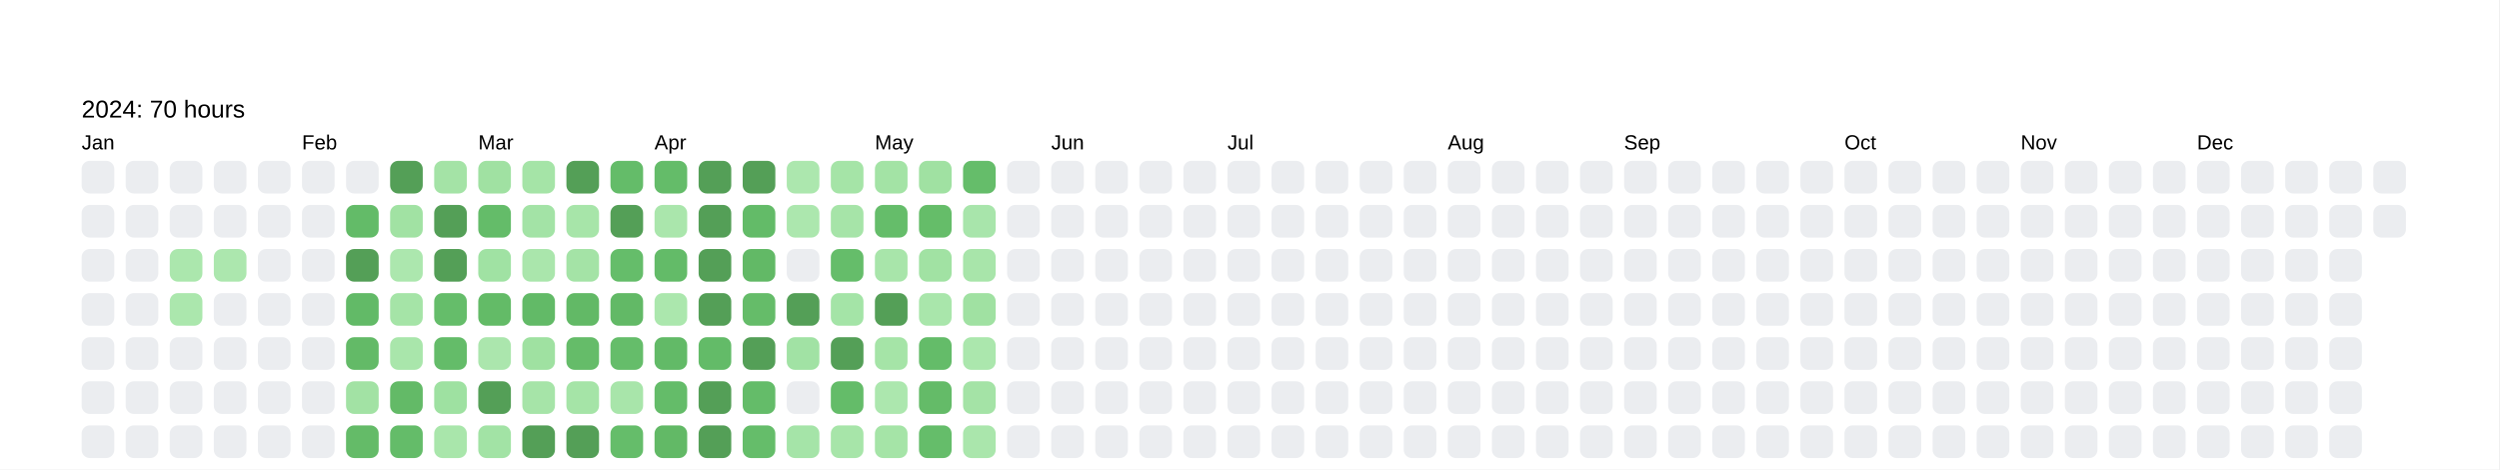
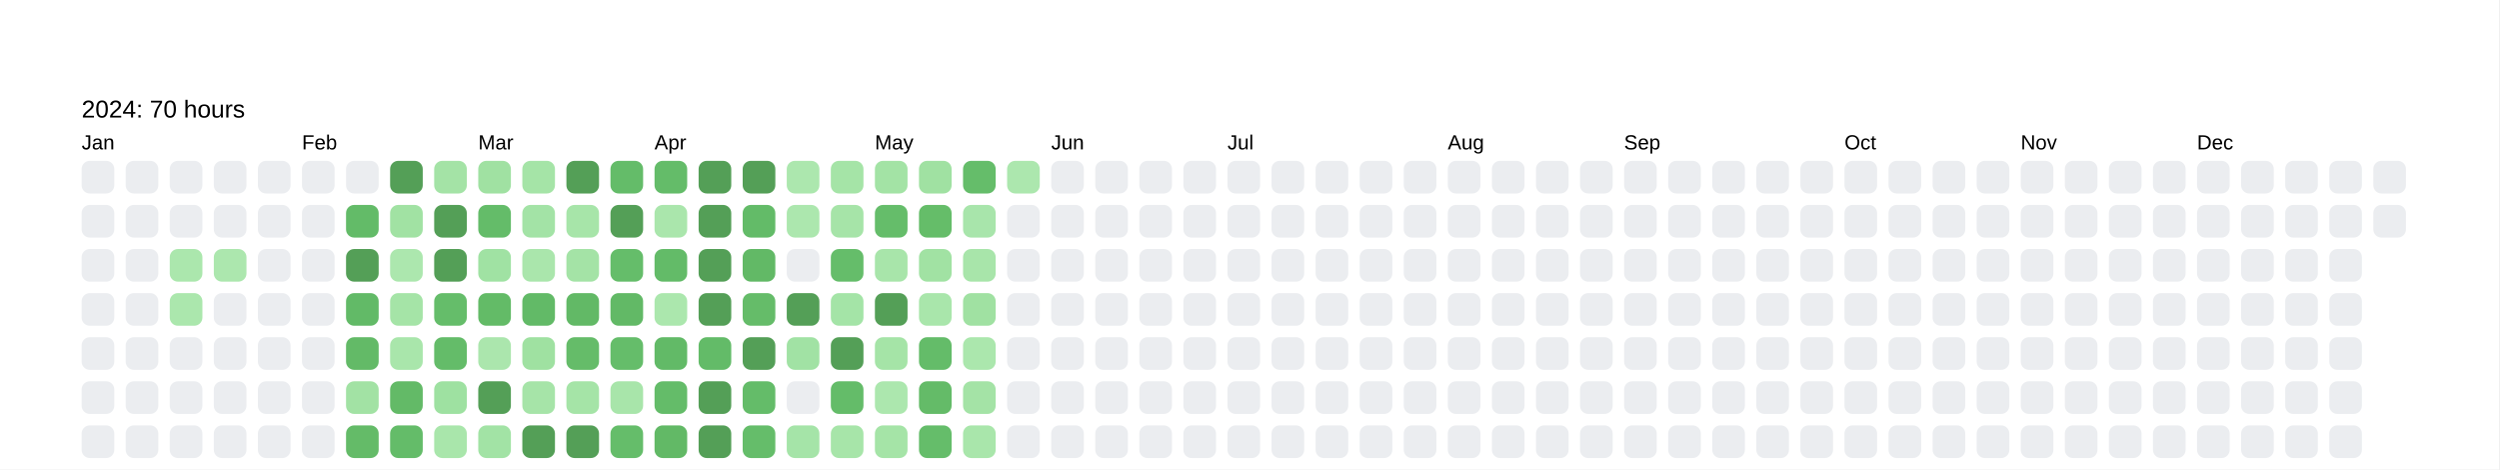
<svg xmlns="http://www.w3.org/2000/svg" baseProfile="full" height="57.5mm" version="1.1" viewBox="0,0,306.2,57.5" width="306.2mm">
  <defs />
  <rect fill="#FFFFFF" height="57.5" width="306.2" x="0" y="0" />
  <text fill="#000000" style="font-size:6px; font-family:Arial; font-weight:bold;" x="10" y="10" />
  <text fill="#000000" style="font-size:3px; font-family:Arial;" x="10" y="14.4">2024: 70 hours</text>
  <text fill="#000000" style="font-size:2.5px; font-family:Arial" x="10" y="18.3">Jan</text>
  <rect fill="#EBEDF0" height="4" rx="1" ry="1" width="4" x="10" y="19.7" />
  <rect fill="#EBEDF0" height="4" rx="1" ry="1" width="4" x="10" y="25.1" />
  <rect fill="#EBEDF0" height="4" rx="1" ry="1" width="4" x="10" y="30.5" />
  <rect fill="#EBEDF0" height="4" rx="1" ry="1" width="4" x="10" y="35.9" />
  <rect fill="#EBEDF0" height="4" rx="1" ry="1" width="4" x="10" y="41.3" />
  <rect fill="#EBEDF0" height="4" rx="1" ry="1" width="4" x="10" y="46.7" />
  <rect fill="#EBEDF0" height="4" rx="1" ry="1" width="4" x="10" y="52.1" />
  <rect fill="#EBEDF0" height="4" rx="1" ry="1" width="4" x="15.4" y="19.7" />
  <rect fill="#EBEDF0" height="4" rx="1" ry="1" width="4" x="15.4" y="25.1" />
  <rect fill="#EBEDF0" height="4" rx="1" ry="1" width="4" x="15.4" y="30.5" />
  <rect fill="#EBEDF0" height="4" rx="1" ry="1" width="4" x="15.4" y="35.9" />
  <rect fill="#EBEDF0" height="4" rx="1" ry="1" width="4" x="15.4" y="41.3" />
  <rect fill="#EBEDF0" height="4" rx="1" ry="1" width="4" x="15.4" y="46.7" />
  <rect fill="#EBEDF0" height="4" rx="1" ry="1" width="4" x="15.4" y="52.1" />
  <rect fill="#EBEDF0" height="4" rx="1" ry="1" width="4" x="20.8" y="19.7" />
  <rect fill="#EBEDF0" height="4" rx="1" ry="1" width="4" x="20.8" y="25.1" />
  <rect fill="#abe7ad" height="4" rx="1" ry="1" width="4" x="20.8" y="30.5" />
  <rect fill="#abe7ad" height="4" rx="1" ry="1" width="4" x="20.8" y="35.9" />
  <rect fill="#EBEDF0" height="4" rx="1" ry="1" width="4" x="20.8" y="41.3" />
  <rect fill="#EBEDF0" height="4" rx="1" ry="1" width="4" x="20.8" y="46.7" />
  <rect fill="#EBEDF0" height="4" rx="1" ry="1" width="4" x="20.8" y="52.1" />
  <rect fill="#EBEDF0" height="4" rx="1" ry="1" width="4" x="26.2" y="19.7" />
  <rect fill="#EBEDF0" height="4" rx="1" ry="1" width="4" x="26.2" y="25.1" />
  <rect fill="#ace7ae" height="4" rx="1" ry="1" width="4" x="26.2" y="30.5" />
  <rect fill="#EBEDF0" height="4" rx="1" ry="1" width="4" x="26.2" y="35.9" />
  <rect fill="#EBEDF0" height="4" rx="1" ry="1" width="4" x="26.2" y="41.3" />
  <rect fill="#EBEDF0" height="4" rx="1" ry="1" width="4" x="26.2" y="46.7" />
  <rect fill="#EBEDF0" height="4" rx="1" ry="1" width="4" x="26.2" y="52.1" />
  <rect fill="#EBEDF0" height="4" rx="1" ry="1" width="4" x="31.6" y="19.7" />
  <rect fill="#EBEDF0" height="4" rx="1" ry="1" width="4" x="31.6" y="25.1" />
  <rect fill="#EBEDF0" height="4" rx="1" ry="1" width="4" x="31.6" y="30.5" />
  <rect fill="#EBEDF0" height="4" rx="1" ry="1" width="4" x="31.6" y="35.9" />
  <rect fill="#EBEDF0" height="4" rx="1" ry="1" width="4" x="31.6" y="41.3" />
  <rect fill="#EBEDF0" height="4" rx="1" ry="1" width="4" x="31.6" y="46.7" />
  <rect fill="#EBEDF0" height="4" rx="1" ry="1" width="4" x="31.6" y="52.1" />
  <text fill="#000000" style="font-size:2.5px; font-family:Arial" x="37.0" y="18.3">Feb</text>
  <rect fill="#EBEDF0" height="4" rx="1" ry="1" width="4" x="37.0" y="19.7" />
  <rect fill="#EBEDF0" height="4" rx="1" ry="1" width="4" x="37.0" y="25.1" />
  <rect fill="#EBEDF0" height="4" rx="1" ry="1" width="4" x="37.0" y="30.5" />
  <rect fill="#EBEDF0" height="4" rx="1" ry="1" width="4" x="37.0" y="35.9" />
  <rect fill="#EBEDF0" height="4" rx="1" ry="1" width="4" x="37.0" y="41.3" />
  <rect fill="#EBEDF0" height="4" rx="1" ry="1" width="4" x="37.0" y="46.7" />
  <rect fill="#EBEDF0" height="4" rx="1" ry="1" width="4" x="37.0" y="52.1" />
  <rect fill="#EBEDF0" height="4" rx="1" ry="1" width="4" x="42.4" y="19.7" />
  <rect fill="#63bb68" height="4" rx="1" ry="1" width="4" x="42.4" y="25.1" />
  <rect fill="#549F57" height="4" rx="1" ry="1" width="4" x="42.4" y="30.5" />
  <rect fill="#62ba67" height="4" rx="1" ry="1" width="4" x="42.4" y="35.9" />
  <rect fill="#63ba67" height="4" rx="1" ry="1" width="4" x="42.4" y="41.3" />
  <rect fill="#a2e2a4" height="4" rx="1" ry="1" width="4" x="42.4" y="46.7" />
  <rect fill="#64bb68" height="4" rx="1" ry="1" width="4" x="42.4" y="52.1" />
  <rect fill="#549F57" height="4" rx="1" ry="1" width="4" x="47.8" y="19.7" />
  <rect fill="#a1e2a3" height="4" rx="1" ry="1" width="4" x="47.8" y="25.1" />
  <rect fill="#ace7ae" height="4" rx="1" ry="1" width="4" x="47.8" y="30.5" />
  <rect fill="#a5e4a7" height="4" rx="1" ry="1" width="4" x="47.8" y="35.9" />
  <rect fill="#a9e6ab" height="4" rx="1" ry="1" width="4" x="47.8" y="41.3" />
  <rect fill="#63ba67" height="4" rx="1" ry="1" width="4" x="47.8" y="46.7" />
  <rect fill="#64bc69" height="4" rx="1" ry="1" width="4" x="47.8" y="52.1" />
  <rect fill="#a4e3a6" height="4" rx="1" ry="1" width="4" x="53.2" y="19.7" />
  <rect fill="#549F57" height="4" rx="1" ry="1" width="4" x="53.2" y="25.1" />
  <rect fill="#549F57" height="4" rx="1" ry="1" width="4" x="53.2" y="30.5" />
  <rect fill="#65bd6a" height="4" rx="1" ry="1" width="4" x="53.2" y="35.9" />
  <rect fill="#64bc69" height="4" rx="1" ry="1" width="4" x="53.2" y="41.3" />
  <rect fill="#9ee1a1" height="4" rx="1" ry="1" width="4" x="53.2" y="46.7" />
  <rect fill="#a9e6ab" height="4" rx="1" ry="1" width="4" x="53.2" y="52.1" />
  <text fill="#000000" style="font-size:2.5px; font-family:Arial" x="58.6" y="18.3">Mar</text>
  <rect fill="#a0e1a2" height="4" rx="1" ry="1" width="4" x="58.6" y="19.7" />
  <rect fill="#64bc69" height="4" rx="1" ry="1" width="4" x="58.6" y="25.1" />
  <rect fill="#a0e2a3" height="4" rx="1" ry="1" width="4" x="58.6" y="30.5" />
  <rect fill="#63bb67" height="4" rx="1" ry="1" width="4" x="58.6" y="35.9" />
  <rect fill="#abe6ad" height="4" rx="1" ry="1" width="4" x="58.6" y="41.3" />
  <rect fill="#549F57" height="4" rx="1" ry="1" width="4" x="58.6" y="46.7" />
  <rect fill="#a2e3a5" height="4" rx="1" ry="1" width="4" x="58.6" y="52.1" />
  <rect fill="#a5e4a7" height="4" rx="1" ry="1" width="4" x="64" y="19.7" />
  <rect fill="#a3e3a6" height="4" rx="1" ry="1" width="4" x="64" y="25.1" />
  <rect fill="#aae6ac" height="4" rx="1" ry="1" width="4" x="64" y="30.5" />
  <rect fill="#62ba67" height="4" rx="1" ry="1" width="4" x="64" y="35.9" />
  <rect fill="#9fe1a1" height="4" rx="1" ry="1" width="4" x="64" y="41.3" />
  <rect fill="#a6e4a8" height="4" rx="1" ry="1" width="4" x="64" y="46.7" />
  <rect fill="#549F57" height="4" rx="1" ry="1" width="4" x="64" y="52.1" />
  <rect fill="#549F57" height="4" rx="1" ry="1" width="4" x="69.4" y="19.7" />
  <rect fill="#a7e5a9" height="4" rx="1" ry="1" width="4" x="69.4" y="25.1" />
  <rect fill="#a4e3a6" height="4" rx="1" ry="1" width="4" x="69.4" y="30.5" />
  <rect fill="#62b966" height="4" rx="1" ry="1" width="4" x="69.4" y="35.9" />
  <rect fill="#65bc69" height="4" rx="1" ry="1" width="4" x="69.4" y="41.3" />
  <rect fill="#a5e4a7" height="4" rx="1" ry="1" width="4" x="69.4" y="46.7" />
  <rect fill="#549F57" height="4" rx="1" ry="1" width="4" x="69.4" y="52.1" />
  <rect fill="#64bc69" height="4" rx="1" ry="1" width="4" x="74.8" y="19.7" />
  <rect fill="#549F57" height="4" rx="1" ry="1" width="4" x="74.8" y="25.1" />
  <rect fill="#65bd6a" height="4" rx="1" ry="1" width="4" x="74.8" y="30.5" />
  <rect fill="#62b966" height="4" rx="1" ry="1" width="4" x="74.8" y="35.9" />
  <rect fill="#65bd6a" height="4" rx="1" ry="1" width="4" x="74.8" y="41.3" />
  <rect fill="#a8e5aa" height="4" rx="1" ry="1" width="4" x="74.8" y="46.7" />
  <rect fill="#65bd6a" height="4" rx="1" ry="1" width="4" x="74.8" y="52.1" />
  <text fill="#000000" style="font-size:2.5px; font-family:Arial" x="80.2" y="18.3">Apr</text>
  <rect fill="#64bc69" height="4" rx="1" ry="1" width="4" x="80.2" y="19.7" />
  <rect fill="#aae6ac" height="4" rx="1" ry="1" width="4" x="80.2" y="25.1" />
  <rect fill="#63bb68" height="4" rx="1" ry="1" width="4" x="80.2" y="30.5" />
  <rect fill="#abe7ad" height="4" rx="1" ry="1" width="4" x="80.2" y="35.9" />
  <rect fill="#62ba67" height="4" rx="1" ry="1" width="4" x="80.2" y="41.3" />
  <rect fill="#64bc69" height="4" rx="1" ry="1" width="4" x="80.2" y="46.7" />
  <rect fill="#62b966" height="4" rx="1" ry="1" width="4" x="80.2" y="52.1" />
  <rect fill="#549F57" height="4" rx="1" ry="1" width="4" x="85.6" y="19.7" />
  <rect fill="#549F57" height="4" rx="1" ry="1" width="4" x="85.6" y="25.1" />
  <rect fill="#549F57" height="4" rx="1" ry="1" width="4" x="85.6" y="30.5" />
  <rect fill="#549F57" height="4" rx="1" ry="1" width="4" x="85.6" y="35.9" />
  <rect fill="#63bb68" height="4" rx="1" ry="1" width="4" x="85.6" y="41.3" />
  <rect fill="#549F57" height="4" rx="1" ry="1" width="4" x="85.6" y="46.7" />
  <rect fill="#549F57" height="4" rx="1" ry="1" width="4" x="85.6" y="52.1" />
  <rect fill="#549F57" height="4" rx="1" ry="1" width="4" x="91" y="19.7" />
  <rect fill="#63bb68" height="4" rx="1" ry="1" width="4" x="91" y="25.1" />
  <rect fill="#62b966" height="4" rx="1" ry="1" width="4" x="91" y="30.5" />
  <rect fill="#65bc69" height="4" rx="1" ry="1" width="4" x="91" y="35.9" />
  <rect fill="#549F57" height="4" rx="1" ry="1" width="4" x="91" y="41.3" />
  <rect fill="#64bc69" height="4" rx="1" ry="1" width="4" x="91" y="46.7" />
  <rect fill="#65bd6a" height="4" rx="1" ry="1" width="4" x="91" y="52.1" />
  <rect fill="#ace7ae" height="4" rx="1" ry="1" width="4" x="96.4" y="19.7" />
  <rect fill="#ace7ae" height="4" rx="1" ry="1" width="4" x="96.4" y="25.1" />
  <rect fill="#EBEDF0" height="4" rx="1" ry="1" width="4" x="96.4" y="30.5" />
  <rect fill="#549F57" height="4" rx="1" ry="1" width="4" x="96.4" y="35.9" />
  <rect fill="#a1e2a4" height="4" rx="1" ry="1" width="4" x="96.4" y="41.3" />
  <rect fill="#EBEDF0" height="4" rx="1" ry="1" width="4" x="96.4" y="46.7" />
  <rect fill="#a5e4a8" height="4" rx="1" ry="1" width="4" x="96.4" y="52.1" />
  <rect fill="#a5e4a7" height="4" rx="1" ry="1" width="4" x="101.8" y="19.7" />
  <rect fill="#a6e4a8" height="4" rx="1" ry="1" width="4" x="101.8" y="25.1" />
  <rect fill="#65bd6a" height="4" rx="1" ry="1" width="4" x="101.8" y="30.5" />
  <rect fill="#a4e4a7" height="4" rx="1" ry="1" width="4" x="101.8" y="35.9" />
  <rect fill="#549F57" height="4" rx="1" ry="1" width="4" x="101.8" y="41.3" />
  <rect fill="#64bc69" height="4" rx="1" ry="1" width="4" x="101.8" y="46.7" />
  <rect fill="#a7e5a9" height="4" rx="1" ry="1" width="4" x="101.8" y="52.1" />
  <text fill="#000000" style="font-size:2.5px; font-family:Arial" x="107.2" y="18.3">May</text>
  <rect fill="#a3e3a5" height="4" rx="1" ry="1" width="4" x="107.2" y="19.7" />
  <rect fill="#65bd6a" height="4" rx="1" ry="1" width="4" x="107.2" y="25.1" />
  <rect fill="#a8e5aa" height="4" rx="1" ry="1" width="4" x="107.2" y="30.5" />
  <rect fill="#549F57" height="4" rx="1" ry="1" width="4" x="107.2" y="35.9" />
  <rect fill="#a5e4a7" height="4" rx="1" ry="1" width="4" x="107.2" y="41.3" />
  <rect fill="#ace7ae" height="4" rx="1" ry="1" width="4" x="107.2" y="46.7" />
  <rect fill="#a5e4a7" height="4" rx="1" ry="1" width="4" x="107.2" y="52.1" />
  <rect fill="#a0e1a2" height="4" rx="1" ry="1" width="4" x="112.6" y="19.7" />
  <rect fill="#65bd69" height="4" rx="1" ry="1" width="4" x="112.6" y="25.1" />
  <rect fill="#a1e2a3" height="4" rx="1" ry="1" width="4" x="112.6" y="30.5" />
  <rect fill="#a9e6ab" height="4" rx="1" ry="1" width="4" x="112.6" y="35.9" />
  <rect fill="#64bc69" height="4" rx="1" ry="1" width="4" x="112.6" y="41.3" />
  <rect fill="#64bb68" height="4" rx="1" ry="1" width="4" x="112.6" y="46.7" />
  <rect fill="#65bd6a" height="4" rx="1" ry="1" width="4" x="112.6" y="52.1" />
  <rect fill="#65bd6a" height="4" rx="1" ry="1" width="4" x="118" y="19.7" />
  <rect fill="#a8e5ab" height="4" rx="1" ry="1" width="4" x="118" y="25.1" />
  <rect fill="#a8e5aa" height="4" rx="1" ry="1" width="4" x="118" y="30.5" />
  <rect fill="#a0e1a2" height="4" rx="1" ry="1" width="4" x="118" y="35.9" />
  <rect fill="#abe7ad" height="4" rx="1" ry="1" width="4" x="118" y="41.3" />
  <rect fill="#a4e3a6" height="4" rx="1" ry="1" width="4" x="118" y="46.7" />
-   <rect fill="#aae6ac" height="4" rx="1" ry="1" width="4" x="118" y="52.1" />
-   <rect fill="#EBEDF0" height="4" rx="1" ry="1" width="4" x="123.4" y="19.7" />
+   <rect fill="#a9e6ab" height="4" rx="1" ry="1" width="4" x="118" y="52.1" />
+   <rect fill="#ace7ae" height="4" rx="1" ry="1" width="4" x="123.4" y="19.7" />
  <rect fill="#EBEDF0" height="4" rx="1" ry="1" width="4" x="123.4" y="25.1" />
  <rect fill="#EBEDF0" height="4" rx="1" ry="1" width="4" x="123.4" y="30.5" />
  <rect fill="#EBEDF0" height="4" rx="1" ry="1" width="4" x="123.4" y="35.9" />
  <rect fill="#EBEDF0" height="4" rx="1" ry="1" width="4" x="123.4" y="41.3" />
  <rect fill="#EBEDF0" height="4" rx="1" ry="1" width="4" x="123.4" y="46.7" />
  <rect fill="#EBEDF0" height="4" rx="1" ry="1" width="4" x="123.4" y="52.1" />
  <text fill="#000000" style="font-size:2.5px; font-family:Arial" x="128.8" y="18.3">Jun</text>
  <rect fill="#EBEDF0" height="4" rx="1" ry="1" width="4" x="128.8" y="19.7" />
  <rect fill="#EBEDF0" height="4" rx="1" ry="1" width="4" x="128.8" y="25.1" />
  <rect fill="#EBEDF0" height="4" rx="1" ry="1" width="4" x="128.8" y="30.5" />
  <rect fill="#EBEDF0" height="4" rx="1" ry="1" width="4" x="128.8" y="35.9" />
  <rect fill="#EBEDF0" height="4" rx="1" ry="1" width="4" x="128.8" y="41.3" />
  <rect fill="#EBEDF0" height="4" rx="1" ry="1" width="4" x="128.8" y="46.7" />
  <rect fill="#EBEDF0" height="4" rx="1" ry="1" width="4" x="128.8" y="52.1" />
  <rect fill="#EBEDF0" height="4" rx="1" ry="1" width="4" x="134.2" y="19.7" />
  <rect fill="#EBEDF0" height="4" rx="1" ry="1" width="4" x="134.2" y="25.1" />
  <rect fill="#EBEDF0" height="4" rx="1" ry="1" width="4" x="134.2" y="30.5" />
  <rect fill="#EBEDF0" height="4" rx="1" ry="1" width="4" x="134.2" y="35.9" />
  <rect fill="#EBEDF0" height="4" rx="1" ry="1" width="4" x="134.2" y="41.3" />
  <rect fill="#EBEDF0" height="4" rx="1" ry="1" width="4" x="134.2" y="46.7" />
  <rect fill="#EBEDF0" height="4" rx="1" ry="1" width="4" x="134.2" y="52.1" />
  <rect fill="#EBEDF0" height="4" rx="1" ry="1" width="4" x="139.6" y="19.7" />
  <rect fill="#EBEDF0" height="4" rx="1" ry="1" width="4" x="139.6" y="25.1" />
  <rect fill="#EBEDF0" height="4" rx="1" ry="1" width="4" x="139.6" y="30.5" />
  <rect fill="#EBEDF0" height="4" rx="1" ry="1" width="4" x="139.6" y="35.9" />
  <rect fill="#EBEDF0" height="4" rx="1" ry="1" width="4" x="139.6" y="41.3" />
  <rect fill="#EBEDF0" height="4" rx="1" ry="1" width="4" x="139.6" y="46.7" />
  <rect fill="#EBEDF0" height="4" rx="1" ry="1" width="4" x="139.6" y="52.1" />
  <rect fill="#EBEDF0" height="4" rx="1" ry="1" width="4" x="145" y="19.7" />
  <rect fill="#EBEDF0" height="4" rx="1" ry="1" width="4" x="145" y="25.1" />
  <rect fill="#EBEDF0" height="4" rx="1" ry="1" width="4" x="145" y="30.5" />
  <rect fill="#EBEDF0" height="4" rx="1" ry="1" width="4" x="145" y="35.9" />
  <rect fill="#EBEDF0" height="4" rx="1" ry="1" width="4" x="145" y="41.3" />
  <rect fill="#EBEDF0" height="4" rx="1" ry="1" width="4" x="145" y="46.7" />
  <rect fill="#EBEDF0" height="4" rx="1" ry="1" width="4" x="145" y="52.1" />
  <text fill="#000000" style="font-size:2.5px; font-family:Arial" x="150.4" y="18.3">Jul</text>
  <rect fill="#EBEDF0" height="4" rx="1" ry="1" width="4" x="150.4" y="19.7" />
  <rect fill="#EBEDF0" height="4" rx="1" ry="1" width="4" x="150.4" y="25.1" />
  <rect fill="#EBEDF0" height="4" rx="1" ry="1" width="4" x="150.4" y="30.5" />
  <rect fill="#EBEDF0" height="4" rx="1" ry="1" width="4" x="150.4" y="35.9" />
  <rect fill="#EBEDF0" height="4" rx="1" ry="1" width="4" x="150.4" y="41.3" />
  <rect fill="#EBEDF0" height="4" rx="1" ry="1" width="4" x="150.4" y="46.7" />
  <rect fill="#EBEDF0" height="4" rx="1" ry="1" width="4" x="150.4" y="52.1" />
  <rect fill="#EBEDF0" height="4" rx="1" ry="1" width="4" x="155.8" y="19.7" />
  <rect fill="#EBEDF0" height="4" rx="1" ry="1" width="4" x="155.8" y="25.1" />
  <rect fill="#EBEDF0" height="4" rx="1" ry="1" width="4" x="155.8" y="30.5" />
  <rect fill="#EBEDF0" height="4" rx="1" ry="1" width="4" x="155.8" y="35.9" />
  <rect fill="#EBEDF0" height="4" rx="1" ry="1" width="4" x="155.8" y="41.3" />
  <rect fill="#EBEDF0" height="4" rx="1" ry="1" width="4" x="155.8" y="46.7" />
  <rect fill="#EBEDF0" height="4" rx="1" ry="1" width="4" x="155.8" y="52.1" />
  <rect fill="#EBEDF0" height="4" rx="1" ry="1" width="4" x="161.2" y="19.7" />
  <rect fill="#EBEDF0" height="4" rx="1" ry="1" width="4" x="161.2" y="25.1" />
  <rect fill="#EBEDF0" height="4" rx="1" ry="1" width="4" x="161.2" y="30.5" />
  <rect fill="#EBEDF0" height="4" rx="1" ry="1" width="4" x="161.2" y="35.9" />
  <rect fill="#EBEDF0" height="4" rx="1" ry="1" width="4" x="161.2" y="41.3" />
  <rect fill="#EBEDF0" height="4" rx="1" ry="1" width="4" x="161.2" y="46.7" />
  <rect fill="#EBEDF0" height="4" rx="1" ry="1" width="4" x="161.2" y="52.1" />
  <rect fill="#EBEDF0" height="4" rx="1" ry="1" width="4" x="166.6" y="19.7" />
  <rect fill="#EBEDF0" height="4" rx="1" ry="1" width="4" x="166.6" y="25.1" />
  <rect fill="#EBEDF0" height="4" rx="1" ry="1" width="4" x="166.6" y="30.5" />
  <rect fill="#EBEDF0" height="4" rx="1" ry="1" width="4" x="166.6" y="35.9" />
  <rect fill="#EBEDF0" height="4" rx="1" ry="1" width="4" x="166.6" y="41.3" />
  <rect fill="#EBEDF0" height="4" rx="1" ry="1" width="4" x="166.6" y="46.7" />
  <rect fill="#EBEDF0" height="4" rx="1" ry="1" width="4" x="166.6" y="52.1" />
  <rect fill="#EBEDF0" height="4" rx="1" ry="1" width="4" x="172" y="19.7" />
  <rect fill="#EBEDF0" height="4" rx="1" ry="1" width="4" x="172" y="25.1" />
  <rect fill="#EBEDF0" height="4" rx="1" ry="1" width="4" x="172" y="30.5" />
  <rect fill="#EBEDF0" height="4" rx="1" ry="1" width="4" x="172" y="35.9" />
  <rect fill="#EBEDF0" height="4" rx="1" ry="1" width="4" x="172" y="41.3" />
  <rect fill="#EBEDF0" height="4" rx="1" ry="1" width="4" x="172" y="46.7" />
  <rect fill="#EBEDF0" height="4" rx="1" ry="1" width="4" x="172" y="52.1" />
  <text fill="#000000" style="font-size:2.5px; font-family:Arial" x="177.4" y="18.3">Aug</text>
  <rect fill="#EBEDF0" height="4" rx="1" ry="1" width="4" x="177.4" y="19.7" />
  <rect fill="#EBEDF0" height="4" rx="1" ry="1" width="4" x="177.4" y="25.1" />
  <rect fill="#EBEDF0" height="4" rx="1" ry="1" width="4" x="177.4" y="30.5" />
  <rect fill="#EBEDF0" height="4" rx="1" ry="1" width="4" x="177.4" y="35.9" />
  <rect fill="#EBEDF0" height="4" rx="1" ry="1" width="4" x="177.4" y="41.3" />
  <rect fill="#EBEDF0" height="4" rx="1" ry="1" width="4" x="177.4" y="46.7" />
  <rect fill="#EBEDF0" height="4" rx="1" ry="1" width="4" x="177.4" y="52.1" />
  <rect fill="#EBEDF0" height="4" rx="1" ry="1" width="4" x="182.8" y="19.7" />
  <rect fill="#EBEDF0" height="4" rx="1" ry="1" width="4" x="182.8" y="25.1" />
  <rect fill="#EBEDF0" height="4" rx="1" ry="1" width="4" x="182.8" y="30.5" />
  <rect fill="#EBEDF0" height="4" rx="1" ry="1" width="4" x="182.8" y="35.9" />
  <rect fill="#EBEDF0" height="4" rx="1" ry="1" width="4" x="182.8" y="41.3" />
  <rect fill="#EBEDF0" height="4" rx="1" ry="1" width="4" x="182.8" y="46.7" />
  <rect fill="#EBEDF0" height="4" rx="1" ry="1" width="4" x="182.8" y="52.1" />
  <rect fill="#EBEDF0" height="4" rx="1" ry="1" width="4" x="188.2" y="19.7" />
  <rect fill="#EBEDF0" height="4" rx="1" ry="1" width="4" x="188.2" y="25.1" />
  <rect fill="#EBEDF0" height="4" rx="1" ry="1" width="4" x="188.2" y="30.5" />
  <rect fill="#EBEDF0" height="4" rx="1" ry="1" width="4" x="188.2" y="35.9" />
  <rect fill="#EBEDF0" height="4" rx="1" ry="1" width="4" x="188.2" y="41.3" />
  <rect fill="#EBEDF0" height="4" rx="1" ry="1" width="4" x="188.2" y="46.7" />
  <rect fill="#EBEDF0" height="4" rx="1" ry="1" width="4" x="188.2" y="52.1" />
  <rect fill="#EBEDF0" height="4" rx="1" ry="1" width="4" x="193.6" y="19.7" />
  <rect fill="#EBEDF0" height="4" rx="1" ry="1" width="4" x="193.6" y="25.1" />
  <rect fill="#EBEDF0" height="4" rx="1" ry="1" width="4" x="193.6" y="30.5" />
  <rect fill="#EBEDF0" height="4" rx="1" ry="1" width="4" x="193.6" y="35.9" />
  <rect fill="#EBEDF0" height="4" rx="1" ry="1" width="4" x="193.6" y="41.3" />
  <rect fill="#EBEDF0" height="4" rx="1" ry="1" width="4" x="193.6" y="46.7" />
  <rect fill="#EBEDF0" height="4" rx="1" ry="1" width="4" x="193.6" y="52.1" />
  <text fill="#000000" style="font-size:2.5px; font-family:Arial" x="199" y="18.3">Sep</text>
  <rect fill="#EBEDF0" height="4" rx="1" ry="1" width="4" x="199" y="19.7" />
  <rect fill="#EBEDF0" height="4" rx="1" ry="1" width="4" x="199" y="25.1" />
  <rect fill="#EBEDF0" height="4" rx="1" ry="1" width="4" x="199" y="30.5" />
  <rect fill="#EBEDF0" height="4" rx="1" ry="1" width="4" x="199" y="35.9" />
  <rect fill="#EBEDF0" height="4" rx="1" ry="1" width="4" x="199" y="41.3" />
  <rect fill="#EBEDF0" height="4" rx="1" ry="1" width="4" x="199" y="46.7" />
  <rect fill="#EBEDF0" height="4" rx="1" ry="1" width="4" x="199" y="52.1" />
  <rect fill="#EBEDF0" height="4" rx="1" ry="1" width="4" x="204.4" y="19.7" />
  <rect fill="#EBEDF0" height="4" rx="1" ry="1" width="4" x="204.4" y="25.1" />
  <rect fill="#EBEDF0" height="4" rx="1" ry="1" width="4" x="204.4" y="30.5" />
  <rect fill="#EBEDF0" height="4" rx="1" ry="1" width="4" x="204.4" y="35.9" />
  <rect fill="#EBEDF0" height="4" rx="1" ry="1" width="4" x="204.4" y="41.3" />
  <rect fill="#EBEDF0" height="4" rx="1" ry="1" width="4" x="204.4" y="46.7" />
  <rect fill="#EBEDF0" height="4" rx="1" ry="1" width="4" x="204.4" y="52.1" />
  <rect fill="#EBEDF0" height="4" rx="1" ry="1" width="4" x="209.8" y="19.7" />
  <rect fill="#EBEDF0" height="4" rx="1" ry="1" width="4" x="209.8" y="25.1" />
  <rect fill="#EBEDF0" height="4" rx="1" ry="1" width="4" x="209.8" y="30.5" />
  <rect fill="#EBEDF0" height="4" rx="1" ry="1" width="4" x="209.8" y="35.9" />
  <rect fill="#EBEDF0" height="4" rx="1" ry="1" width="4" x="209.8" y="41.3" />
  <rect fill="#EBEDF0" height="4" rx="1" ry="1" width="4" x="209.8" y="46.7" />
  <rect fill="#EBEDF0" height="4" rx="1" ry="1" width="4" x="209.8" y="52.1" />
  <rect fill="#EBEDF0" height="4" rx="1" ry="1" width="4" x="215.2" y="19.7" />
  <rect fill="#EBEDF0" height="4" rx="1" ry="1" width="4" x="215.2" y="25.1" />
  <rect fill="#EBEDF0" height="4" rx="1" ry="1" width="4" x="215.2" y="30.5" />
  <rect fill="#EBEDF0" height="4" rx="1" ry="1" width="4" x="215.2" y="35.9" />
  <rect fill="#EBEDF0" height="4" rx="1" ry="1" width="4" x="215.2" y="41.3" />
  <rect fill="#EBEDF0" height="4" rx="1" ry="1" width="4" x="215.2" y="46.7" />
  <rect fill="#EBEDF0" height="4" rx="1" ry="1" width="4" x="215.2" y="52.1" />
  <rect fill="#EBEDF0" height="4" rx="1" ry="1" width="4" x="220.6" y="19.7" />
  <rect fill="#EBEDF0" height="4" rx="1" ry="1" width="4" x="220.6" y="25.1" />
  <rect fill="#EBEDF0" height="4" rx="1" ry="1" width="4" x="220.6" y="30.5" />
  <rect fill="#EBEDF0" height="4" rx="1" ry="1" width="4" x="220.6" y="35.9" />
  <rect fill="#EBEDF0" height="4" rx="1" ry="1" width="4" x="220.6" y="41.3" />
  <rect fill="#EBEDF0" height="4" rx="1" ry="1" width="4" x="220.6" y="46.7" />
  <rect fill="#EBEDF0" height="4" rx="1" ry="1" width="4" x="220.6" y="52.1" />
  <text fill="#000000" style="font-size:2.5px; font-family:Arial" x="226" y="18.3">Oct</text>
  <rect fill="#EBEDF0" height="4" rx="1" ry="1" width="4" x="226" y="19.7" />
  <rect fill="#EBEDF0" height="4" rx="1" ry="1" width="4" x="226" y="25.1" />
  <rect fill="#EBEDF0" height="4" rx="1" ry="1" width="4" x="226" y="30.5" />
  <rect fill="#EBEDF0" height="4" rx="1" ry="1" width="4" x="226" y="35.9" />
  <rect fill="#EBEDF0" height="4" rx="1" ry="1" width="4" x="226" y="41.3" />
  <rect fill="#EBEDF0" height="4" rx="1" ry="1" width="4" x="226" y="46.7" />
  <rect fill="#EBEDF0" height="4" rx="1" ry="1" width="4" x="226" y="52.1" />
  <rect fill="#EBEDF0" height="4" rx="1" ry="1" width="4" x="231.4" y="19.7" />
  <rect fill="#EBEDF0" height="4" rx="1" ry="1" width="4" x="231.4" y="25.1" />
  <rect fill="#EBEDF0" height="4" rx="1" ry="1" width="4" x="231.4" y="30.5" />
  <rect fill="#EBEDF0" height="4" rx="1" ry="1" width="4" x="231.4" y="35.9" />
  <rect fill="#EBEDF0" height="4" rx="1" ry="1" width="4" x="231.4" y="41.3" />
  <rect fill="#EBEDF0" height="4" rx="1" ry="1" width="4" x="231.4" y="46.7" />
  <rect fill="#EBEDF0" height="4" rx="1" ry="1" width="4" x="231.4" y="52.1" />
  <rect fill="#EBEDF0" height="4" rx="1" ry="1" width="4" x="236.8" y="19.7" />
  <rect fill="#EBEDF0" height="4" rx="1" ry="1" width="4" x="236.8" y="25.1" />
  <rect fill="#EBEDF0" height="4" rx="1" ry="1" width="4" x="236.8" y="30.5" />
  <rect fill="#EBEDF0" height="4" rx="1" ry="1" width="4" x="236.8" y="35.9" />
  <rect fill="#EBEDF0" height="4" rx="1" ry="1" width="4" x="236.8" y="41.3" />
  <rect fill="#EBEDF0" height="4" rx="1" ry="1" width="4" x="236.8" y="46.7" />
  <rect fill="#EBEDF0" height="4" rx="1" ry="1" width="4" x="236.8" y="52.1" />
  <rect fill="#EBEDF0" height="4" rx="1" ry="1" width="4" x="242.2" y="19.7" />
  <rect fill="#EBEDF0" height="4" rx="1" ry="1" width="4" x="242.2" y="25.1" />
  <rect fill="#EBEDF0" height="4" rx="1" ry="1" width="4" x="242.2" y="30.5" />
  <rect fill="#EBEDF0" height="4" rx="1" ry="1" width="4" x="242.2" y="35.9" />
  <rect fill="#EBEDF0" height="4" rx="1" ry="1" width="4" x="242.2" y="41.3" />
  <rect fill="#EBEDF0" height="4" rx="1" ry="1" width="4" x="242.2" y="46.7" />
  <rect fill="#EBEDF0" height="4" rx="1" ry="1" width="4" x="242.2" y="52.1" />
  <text fill="#000000" style="font-size:2.5px; font-family:Arial" x="247.6" y="18.3">Nov</text>
  <rect fill="#EBEDF0" height="4" rx="1" ry="1" width="4" x="247.6" y="19.7" />
  <rect fill="#EBEDF0" height="4" rx="1" ry="1" width="4" x="247.6" y="25.1" />
  <rect fill="#EBEDF0" height="4" rx="1" ry="1" width="4" x="247.6" y="30.5" />
  <rect fill="#EBEDF0" height="4" rx="1" ry="1" width="4" x="247.6" y="35.9" />
  <rect fill="#EBEDF0" height="4" rx="1" ry="1" width="4" x="247.6" y="41.3" />
  <rect fill="#EBEDF0" height="4" rx="1" ry="1" width="4" x="247.6" y="46.7" />
  <rect fill="#EBEDF0" height="4" rx="1" ry="1" width="4" x="247.6" y="52.1" />
  <rect fill="#EBEDF0" height="4" rx="1" ry="1" width="4" x="253" y="19.7" />
  <rect fill="#EBEDF0" height="4" rx="1" ry="1" width="4" x="253" y="25.1" />
  <rect fill="#EBEDF0" height="4" rx="1" ry="1" width="4" x="253" y="30.5" />
  <rect fill="#EBEDF0" height="4" rx="1" ry="1" width="4" x="253" y="35.9" />
  <rect fill="#EBEDF0" height="4" rx="1" ry="1" width="4" x="253" y="41.3" />
  <rect fill="#EBEDF0" height="4" rx="1" ry="1" width="4" x="253" y="46.7" />
  <rect fill="#EBEDF0" height="4" rx="1" ry="1" width="4" x="253" y="52.1" />
  <rect fill="#EBEDF0" height="4" rx="1" ry="1" width="4" x="258.4" y="19.7" />
  <rect fill="#EBEDF0" height="4" rx="1" ry="1" width="4" x="258.4" y="25.1" />
  <rect fill="#EBEDF0" height="4" rx="1" ry="1" width="4" x="258.4" y="30.5" />
  <rect fill="#EBEDF0" height="4" rx="1" ry="1" width="4" x="258.4" y="35.9" />
  <rect fill="#EBEDF0" height="4" rx="1" ry="1" width="4" x="258.4" y="41.3" />
  <rect fill="#EBEDF0" height="4" rx="1" ry="1" width="4" x="258.4" y="46.7" />
  <rect fill="#EBEDF0" height="4" rx="1" ry="1" width="4" x="258.4" y="52.1" />
  <rect fill="#EBEDF0" height="4" rx="1" ry="1" width="4" x="263.8" y="19.7" />
  <rect fill="#EBEDF0" height="4" rx="1" ry="1" width="4" x="263.8" y="25.1" />
  <rect fill="#EBEDF0" height="4" rx="1" ry="1" width="4" x="263.8" y="30.5" />
  <rect fill="#EBEDF0" height="4" rx="1" ry="1" width="4" x="263.8" y="35.9" />
  <rect fill="#EBEDF0" height="4" rx="1" ry="1" width="4" x="263.8" y="41.3" />
  <rect fill="#EBEDF0" height="4" rx="1" ry="1" width="4" x="263.8" y="46.7" />
  <rect fill="#EBEDF0" height="4" rx="1" ry="1" width="4" x="263.8" y="52.1" />
  <text fill="#000000" style="font-size:2.5px; font-family:Arial" x="269.2" y="18.3">Dec</text>
  <rect fill="#EBEDF0" height="4" rx="1" ry="1" width="4" x="269.2" y="19.7" />
  <rect fill="#EBEDF0" height="4" rx="1" ry="1" width="4" x="269.2" y="25.1" />
  <rect fill="#EBEDF0" height="4" rx="1" ry="1" width="4" x="269.2" y="30.5" />
  <rect fill="#EBEDF0" height="4" rx="1" ry="1" width="4" x="269.2" y="35.9" />
  <rect fill="#EBEDF0" height="4" rx="1" ry="1" width="4" x="269.2" y="41.3" />
  <rect fill="#EBEDF0" height="4" rx="1" ry="1" width="4" x="269.2" y="46.7" />
  <rect fill="#EBEDF0" height="4" rx="1" ry="1" width="4" x="269.2" y="52.1" />
  <rect fill="#EBEDF0" height="4" rx="1" ry="1" width="4" x="274.6" y="19.7" />
  <rect fill="#EBEDF0" height="4" rx="1" ry="1" width="4" x="274.6" y="25.1" />
  <rect fill="#EBEDF0" height="4" rx="1" ry="1" width="4" x="274.6" y="30.5" />
  <rect fill="#EBEDF0" height="4" rx="1" ry="1" width="4" x="274.6" y="35.9" />
  <rect fill="#EBEDF0" height="4" rx="1" ry="1" width="4" x="274.6" y="41.3" />
  <rect fill="#EBEDF0" height="4" rx="1" ry="1" width="4" x="274.6" y="46.7" />
  <rect fill="#EBEDF0" height="4" rx="1" ry="1" width="4" x="274.6" y="52.1" />
  <rect fill="#EBEDF0" height="4" rx="1" ry="1" width="4" x="280" y="19.7" />
  <rect fill="#EBEDF0" height="4" rx="1" ry="1" width="4" x="280" y="25.1" />
  <rect fill="#EBEDF0" height="4" rx="1" ry="1" width="4" x="280" y="30.5" />
  <rect fill="#EBEDF0" height="4" rx="1" ry="1" width="4" x="280" y="35.9" />
  <rect fill="#EBEDF0" height="4" rx="1" ry="1" width="4" x="280" y="41.3" />
  <rect fill="#EBEDF0" height="4" rx="1" ry="1" width="4" x="280" y="46.7" />
  <rect fill="#EBEDF0" height="4" rx="1" ry="1" width="4" x="280" y="52.1" />
  <rect fill="#EBEDF0" height="4" rx="1" ry="1" width="4" x="285.4" y="19.7" />
  <rect fill="#EBEDF0" height="4" rx="1" ry="1" width="4" x="285.4" y="25.1" />
  <rect fill="#EBEDF0" height="4" rx="1" ry="1" width="4" x="285.4" y="30.5" />
  <rect fill="#EBEDF0" height="4" rx="1" ry="1" width="4" x="285.4" y="35.9" />
  <rect fill="#EBEDF0" height="4" rx="1" ry="1" width="4" x="285.4" y="41.3" />
  <rect fill="#EBEDF0" height="4" rx="1" ry="1" width="4" x="285.4" y="46.7" />
  <rect fill="#EBEDF0" height="4" rx="1" ry="1" width="4" x="285.4" y="52.1" />
  <rect fill="#EBEDF0" height="4" rx="1" ry="1" width="4" x="290.8" y="19.7" />
  <rect fill="#EBEDF0" height="4" rx="1" ry="1" width="4" x="290.8" y="25.1" />
</svg>
